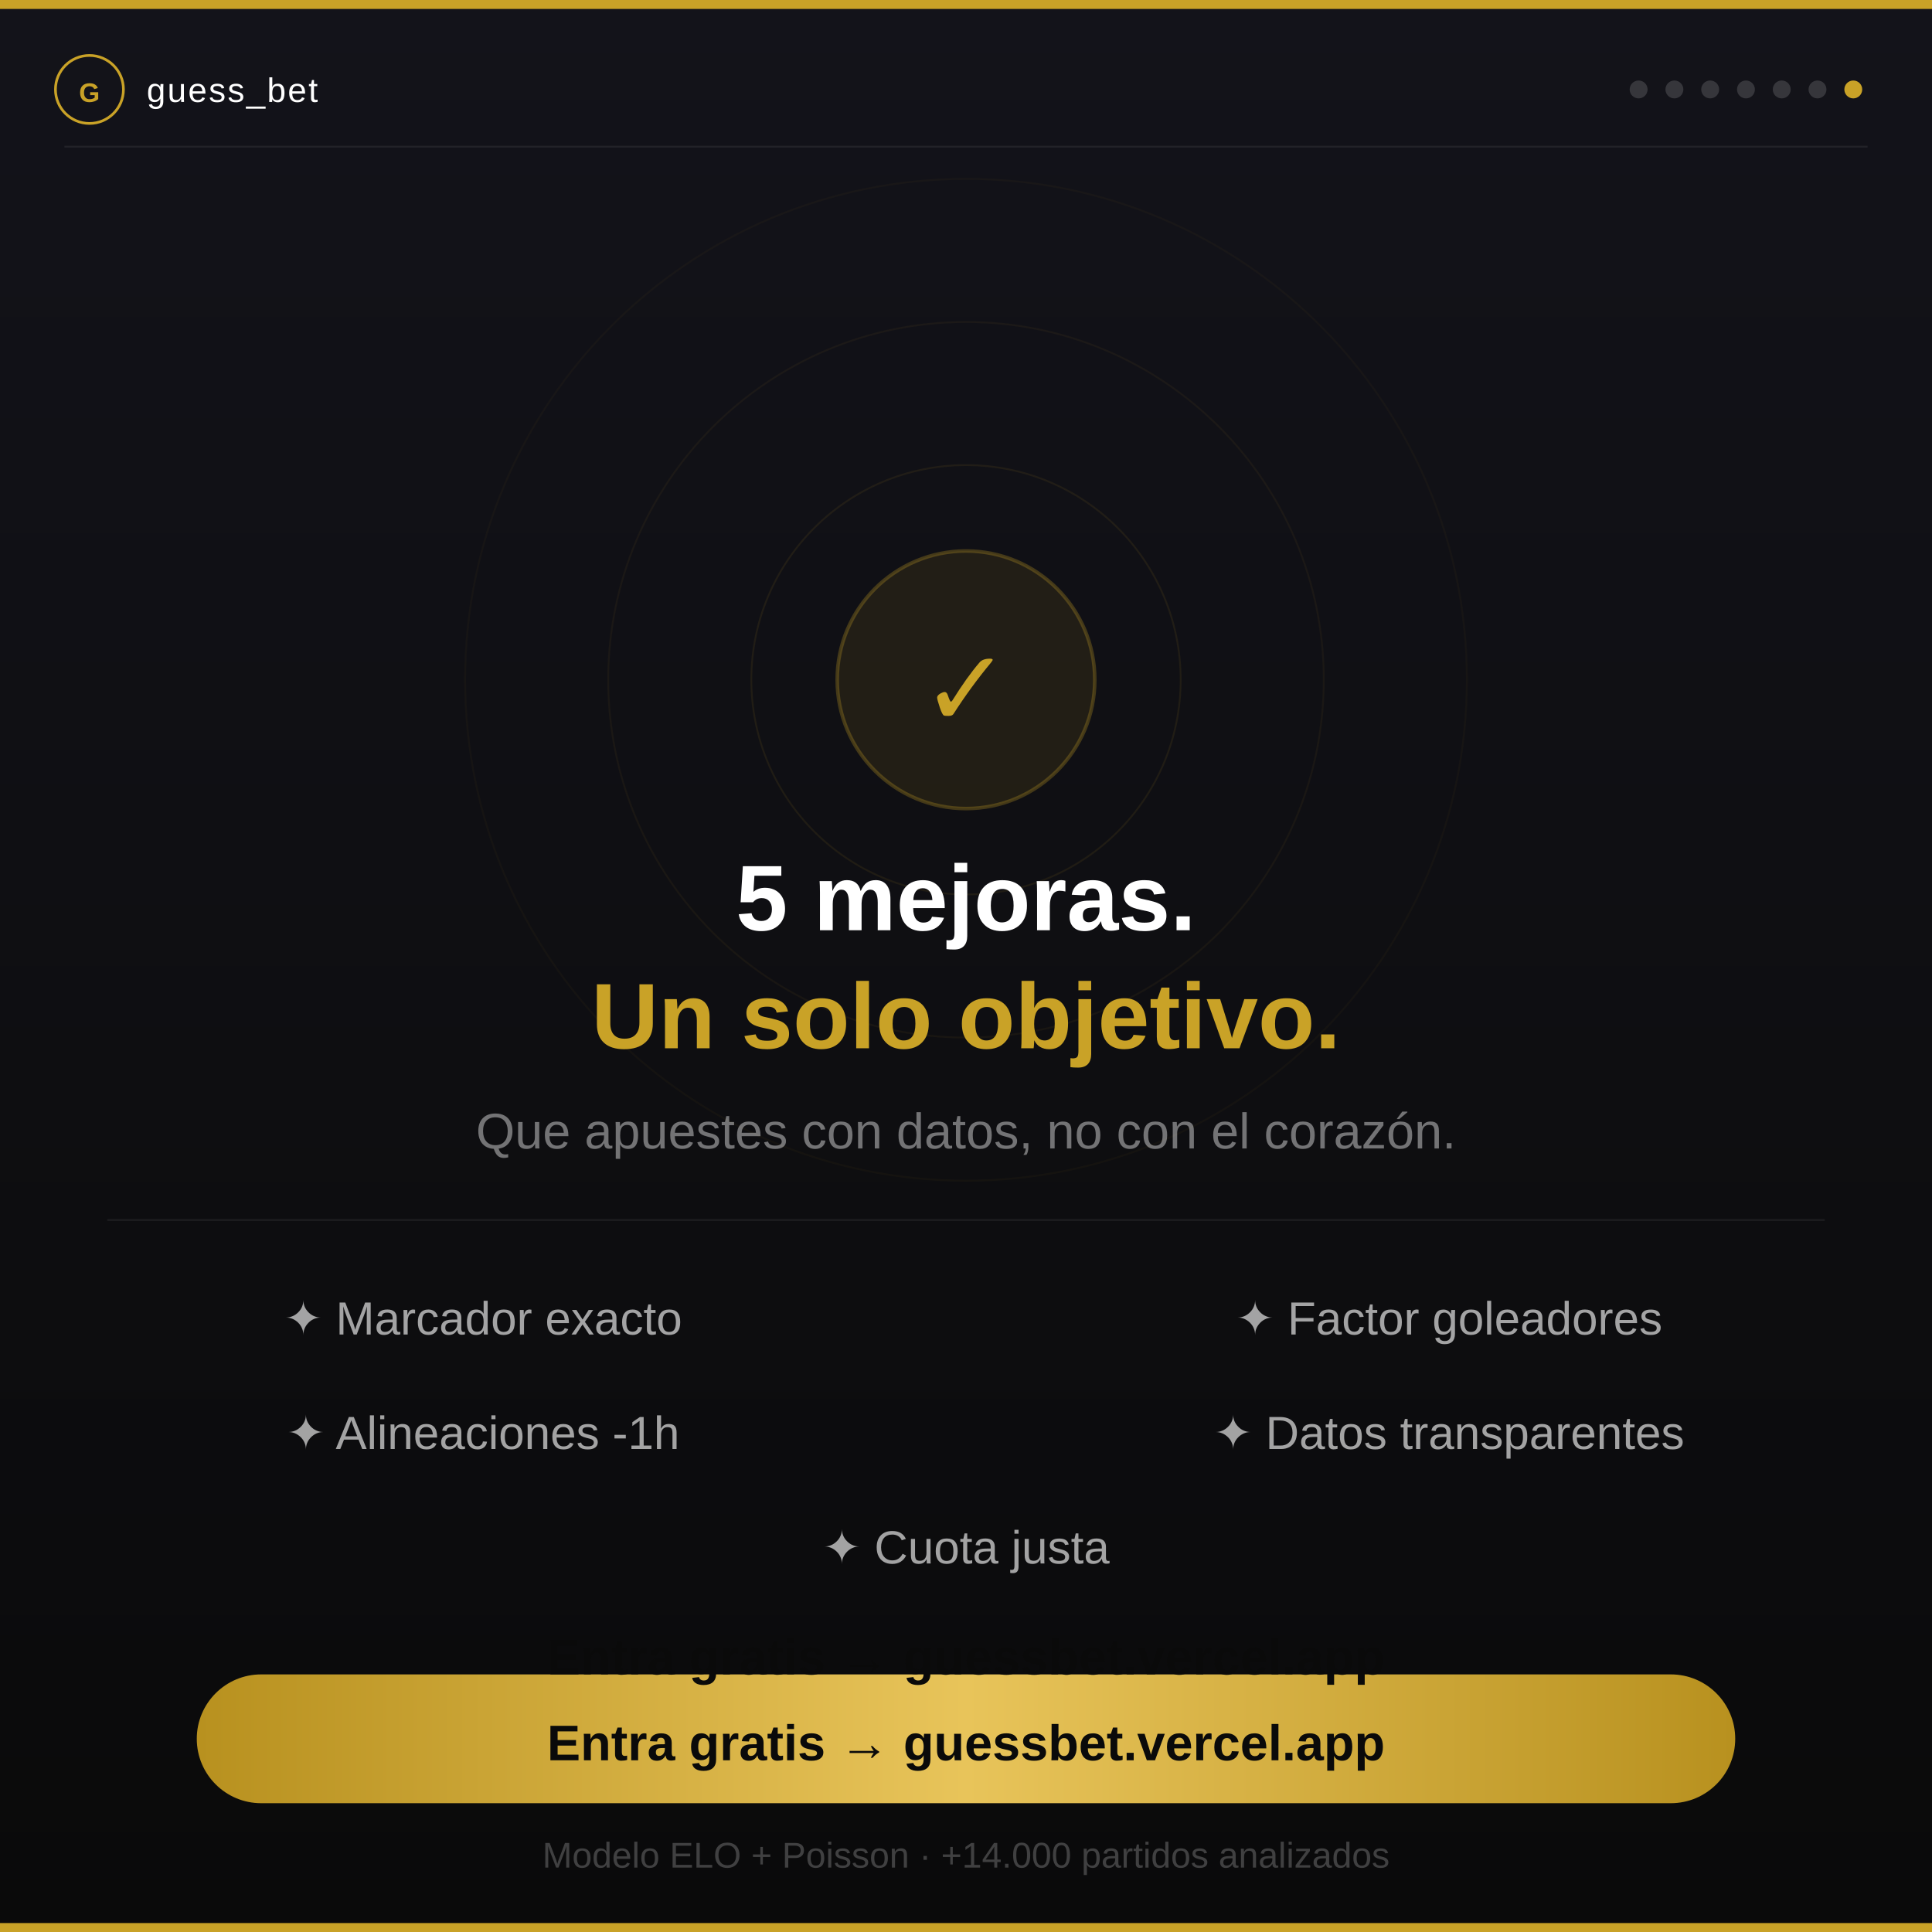
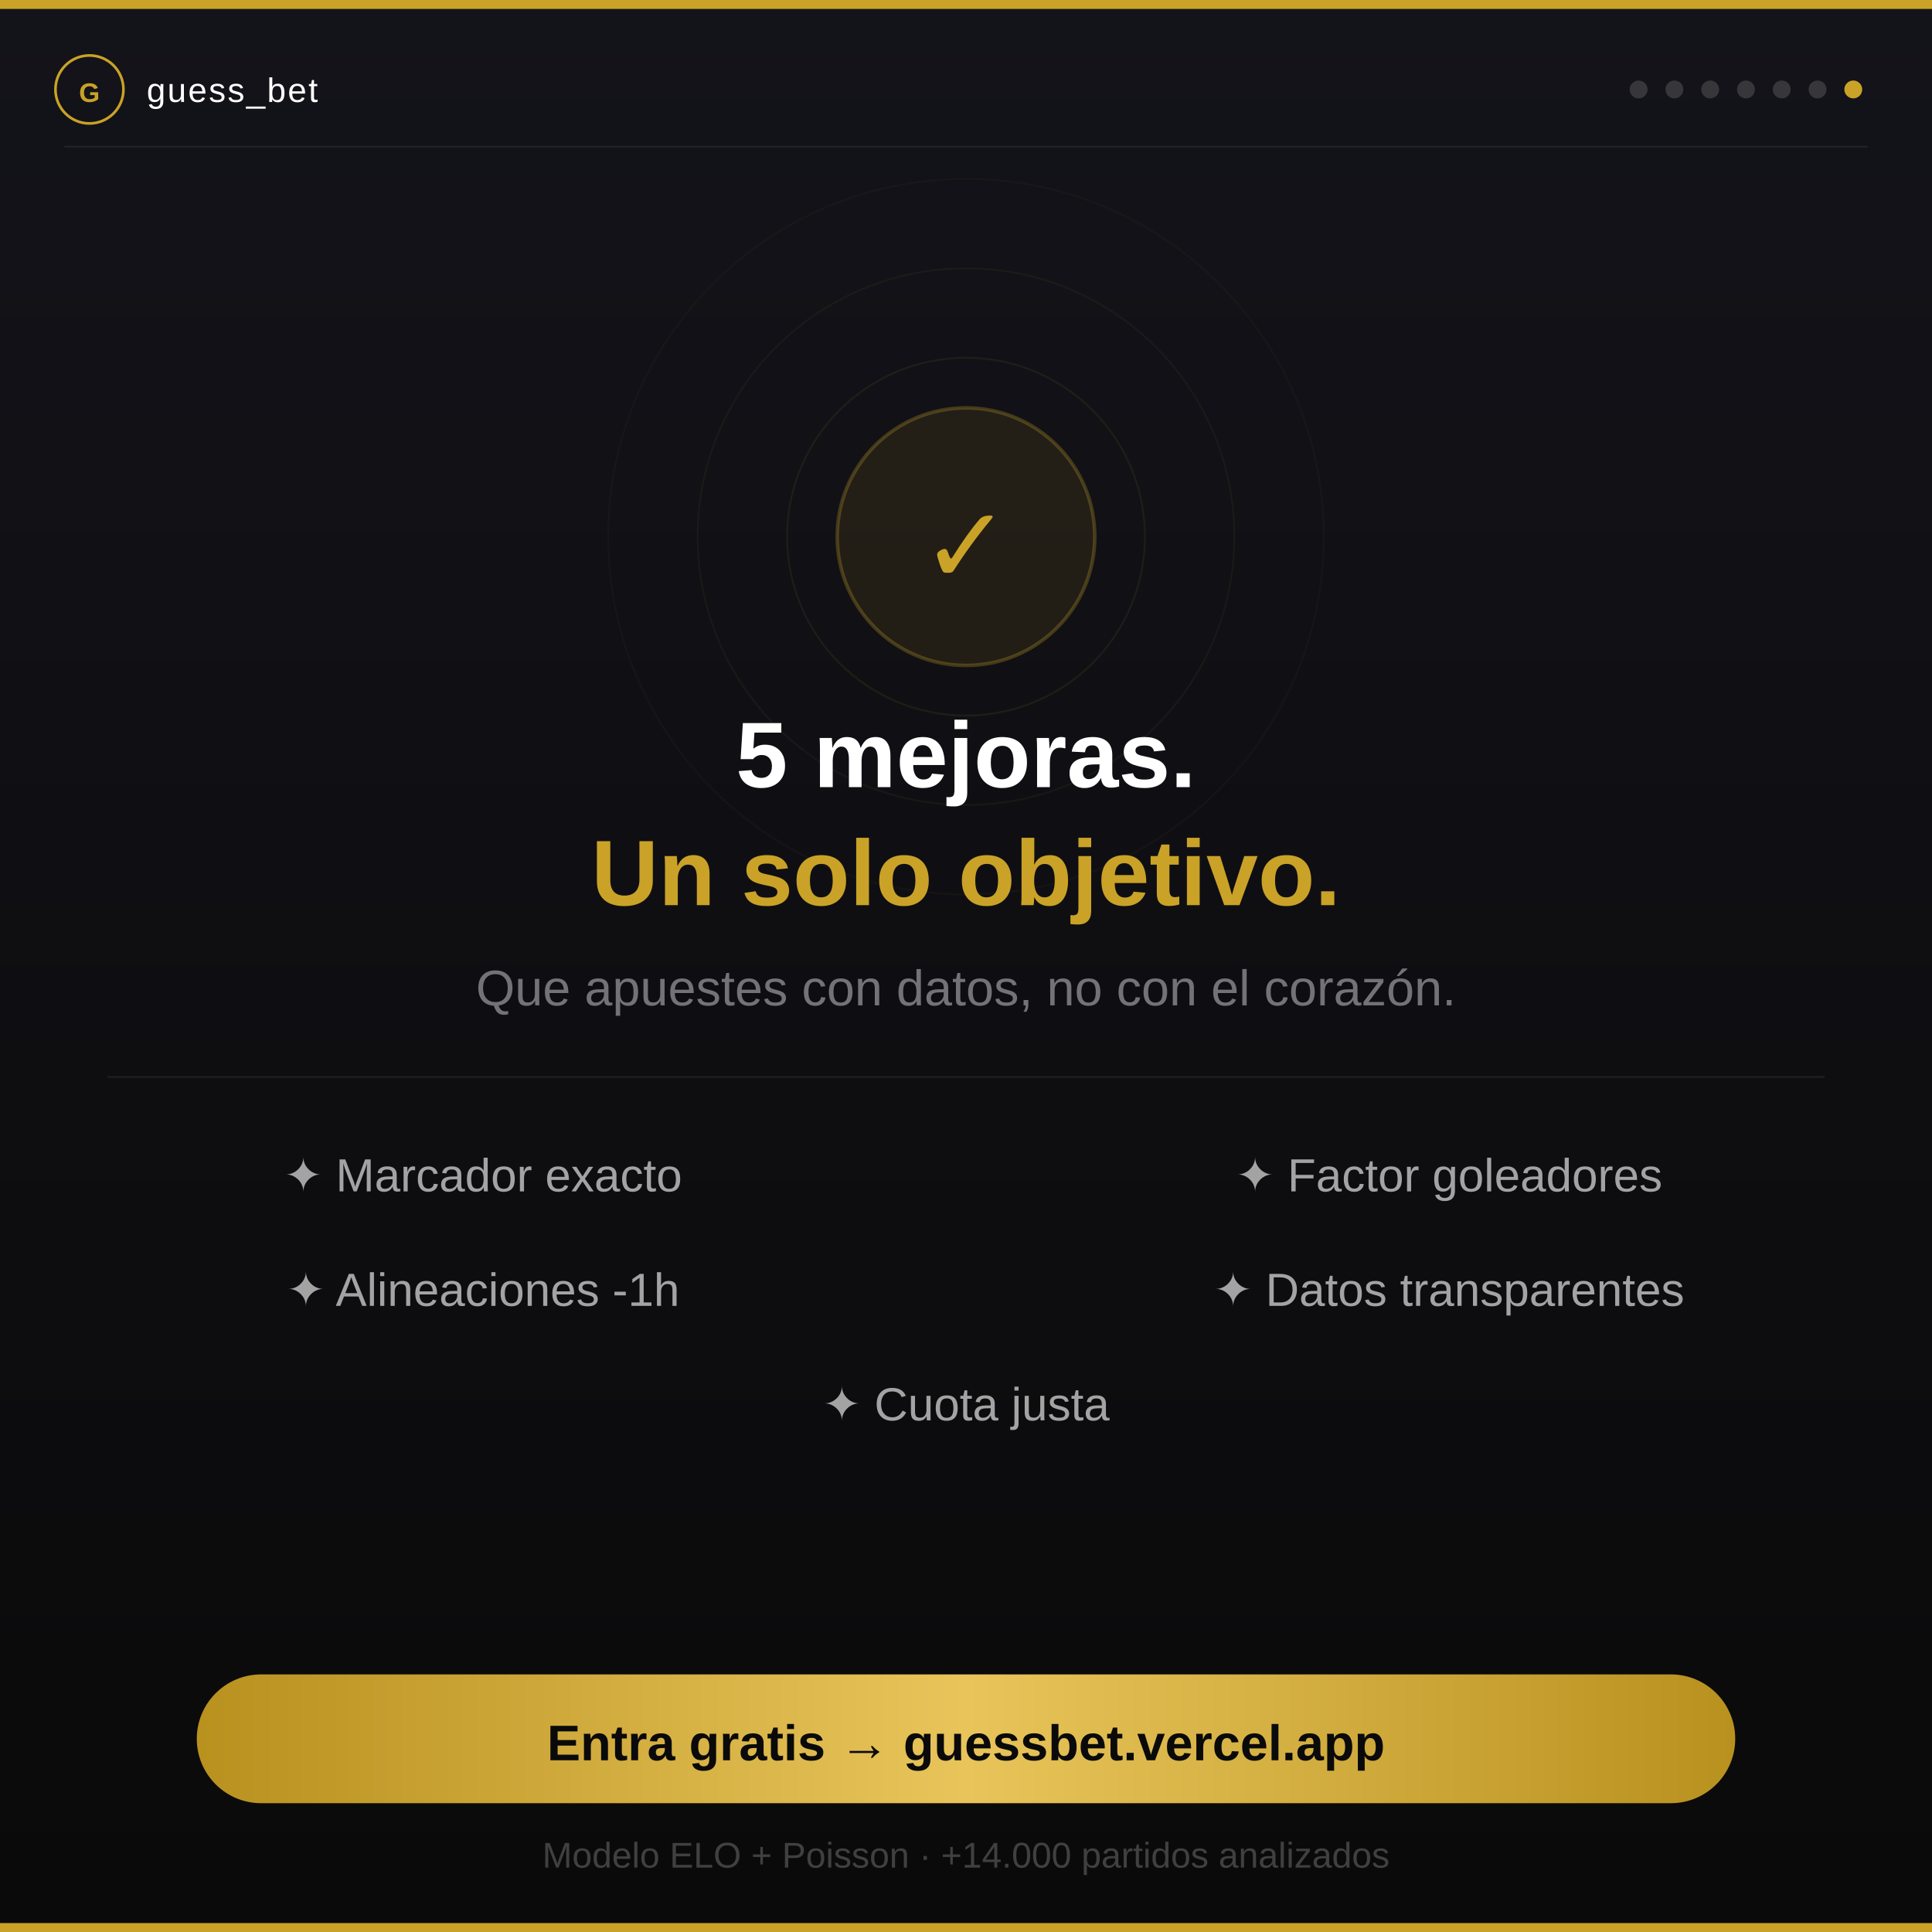
<svg xmlns="http://www.w3.org/2000/svg" width="1080" height="1080" viewBox="0 0 1080 1080">
  <defs>
    <linearGradient id="bg" x1="0" y1="0" x2="0" y2="1">
      <stop offset="0%" stop-color="#13131a" />
      <stop offset="100%" stop-color="#0a0a0a" />
    </linearGradient>
    <linearGradient id="gold" x1="0" y1="0" x2="1" y2="0">
      <stop offset="0%" stop-color="#b8911f" />
      <stop offset="50%" stop-color="#e8c45a" />
      <stop offset="100%" stop-color="#b8911f" />
    </linearGradient>
  </defs>
  <rect width="1080" height="1080" fill="url(#bg)" />
  <rect x="0" y="0" width="1080" height="5" fill="#C9A227" />
  <rect x="0" y="1075" width="1080" height="5" fill="#C9A227" />
  <circle cx="50" cy="50" r="19" fill="none" stroke="#C9A227" stroke-width="1.5" />
  <text x="50" y="57" font-family="Segoe UI, Arial, sans-serif" font-size="15" font-weight="700" fill="#C9A227" text-anchor="middle">G</text>
  <text x="82" y="57" font-family="Segoe UI, Arial, sans-serif" font-size="19" fill="#ffffff" letter-spacing="1">guess_bet</text>
  <circle cx="916" cy="50" r="5" fill="rgba(255,255,255,0.15)" />
  <circle cx="936" cy="50" r="5" fill="rgba(255,255,255,0.15)" />
  <circle cx="956" cy="50" r="5" fill="rgba(255,255,255,0.15)" />
  <circle cx="976" cy="50" r="5" fill="rgba(255,255,255,0.15)" />
  <circle cx="996" cy="50" r="5" fill="rgba(255,255,255,0.15)" />
  <circle cx="1016" cy="50" r="5" fill="rgba(255,255,255,0.15)" />
  <circle cx="1036" cy="50" r="5" fill="#C9A227" />
  <line x1="36" y1="82" x2="1044" y2="82" stroke="rgba(255,255,255,0.07)" stroke-width="1" />
-   <circle cx="540" cy="380" r="280" fill="none" stroke="rgba(201,162,39,0.04)" stroke-width="1" />
-   <circle cx="540" cy="380" r="200" fill="none" stroke="rgba(201,162,39,0.06)" stroke-width="1" />
-   <circle cx="540" cy="380" r="120" fill="none" stroke="rgba(201,162,39,0.09)" stroke-width="1" />
-   <circle cx="540" cy="380" r="72" fill="rgba(201,162,39,0.10)" stroke="rgba(201,162,39,0.28)" stroke-width="2" />
-   <text x="540" y="406" font-family="Segoe UI, Arial, sans-serif" font-size="60" font-weight="900" fill="#C9A227" text-anchor="middle">✓</text>
-   <text x="540" y="520" font-family="Segoe UI, Arial, sans-serif" font-size="52" font-weight="900" fill="#ffffff" text-anchor="middle">5 mejoras.</text>
-   <text x="540" y="586" font-family="Segoe UI, Arial, sans-serif" font-size="52" font-weight="900" fill="#C9A227" text-anchor="middle">Un solo objetivo.</text>
-   <text x="540" y="642" font-family="Segoe UI, Arial, sans-serif" font-size="28" fill="rgba(255,255,255,0.42)" text-anchor="middle">Que apuestes con datos, no con el corazón.</text>
-   <line x1="60" y1="682" x2="1020" y2="682" stroke="rgba(255,255,255,0.07)" stroke-width="1" />
-   <text x="270" y="746" font-family="Segoe UI, Arial, sans-serif" font-size="26" font-weight="500" fill="rgba(255,255,255,0.62)" text-anchor="middle">✦ Marcador exacto</text>
-   <text x="810" y="746" font-family="Segoe UI, Arial, sans-serif" font-size="26" font-weight="500" fill="rgba(255,255,255,0.62)" text-anchor="middle">✦ Factor goleadores</text>
-   <text x="270" y="810" font-family="Segoe UI, Arial, sans-serif" font-size="26" font-weight="500" fill="rgba(255,255,255,0.62)" text-anchor="middle">✦ Alineaciones -1h</text>
-   <text x="810" y="810" font-family="Segoe UI, Arial, sans-serif" font-size="26" font-weight="500" fill="rgba(255,255,255,0.62)" text-anchor="middle">✦ Datos transparentes</text>
-   <text x="540" y="874" font-family="Segoe UI, Arial, sans-serif" font-size="26" font-weight="500" fill="rgba(255,255,255,0.62)" text-anchor="middle">✦ Cuota justa</text>
+   <circle cx="540" cy="300" r="200" fill="none" stroke="rgba(201,162,39,0.04)" stroke-width="1" />
+   <circle cx="540" cy="300" r="150" fill="none" stroke="rgba(201,162,39,0.06)" stroke-width="1" />
+   <circle cx="540" cy="300" r="100" fill="none" stroke="rgba(201,162,39,0.09)" stroke-width="1" />
+   <circle cx="540" cy="300" r="72" fill="rgba(201,162,39,0.10)" stroke="rgba(201,162,39,0.28)" stroke-width="2" />
+   <text x="540" y="326" font-family="Segoe UI, Arial, sans-serif" font-size="60" font-weight="900" fill="#C9A227" text-anchor="middle">✓</text>
+   <text x="540" y="440" font-family="Segoe UI, Arial, sans-serif" font-size="52" font-weight="900" fill="#ffffff" text-anchor="middle">5 mejoras.</text>
+   <text x="540" y="506" font-family="Segoe UI, Arial, sans-serif" font-size="52" font-weight="900" fill="#C9A227" text-anchor="middle">Un solo objetivo.</text>
+   <text x="540" y="562" font-family="Segoe UI, Arial, sans-serif" font-size="28" fill="rgba(255,255,255,0.42)" text-anchor="middle">Que apuestes con datos, no con el corazón.</text>
+   <line x1="60" y1="602" x2="1020" y2="602" stroke="rgba(255,255,255,0.07)" stroke-width="1" />
+   <text x="270" y="666" font-family="Segoe UI, Arial, sans-serif" font-size="26" font-weight="500" fill="rgba(255,255,255,0.62)" text-anchor="middle">✦ Marcador exacto</text>
+   <text x="810" y="666" font-family="Segoe UI, Arial, sans-serif" font-size="26" font-weight="500" fill="rgba(255,255,255,0.62)" text-anchor="middle">✦ Factor goleadores</text>
+   <text x="270" y="730" font-family="Segoe UI, Arial, sans-serif" font-size="26" font-weight="500" fill="rgba(255,255,255,0.62)" text-anchor="middle">✦ Alineaciones -1h</text>
+   <text x="810" y="730" font-family="Segoe UI, Arial, sans-serif" font-size="26" font-weight="500" fill="rgba(255,255,255,0.62)" text-anchor="middle">✦ Datos transparentes</text>
+   <text x="540" y="794" font-family="Segoe UI, Arial, sans-serif" font-size="26" font-weight="500" fill="rgba(255,255,255,0.62)" text-anchor="middle">✦ Cuota justa</text>
  <rect x="110" y="936" width="860" height="72" rx="36" fill="url(#gold)" />
-   <text x="540" y="936+36+12" font-family="Segoe UI, Arial, sans-serif" font-size="28" font-weight="700" fill="#0a0a0a" text-anchor="middle">Entra gratis → guessbet.vercel.app</text>
  <text x="540" y="984" font-family="Segoe UI, Arial, sans-serif" font-size="28" font-weight="700" fill="#0a0a0a" text-anchor="middle">Entra gratis → guessbet.vercel.app</text>
  <text x="540" y="1044" font-family="Segoe UI, Arial, sans-serif" font-size="20" fill="rgba(255,255,255,0.22)" text-anchor="middle">Modelo ELO + Poisson · +14.000 partidos analizados</text>
</svg>
